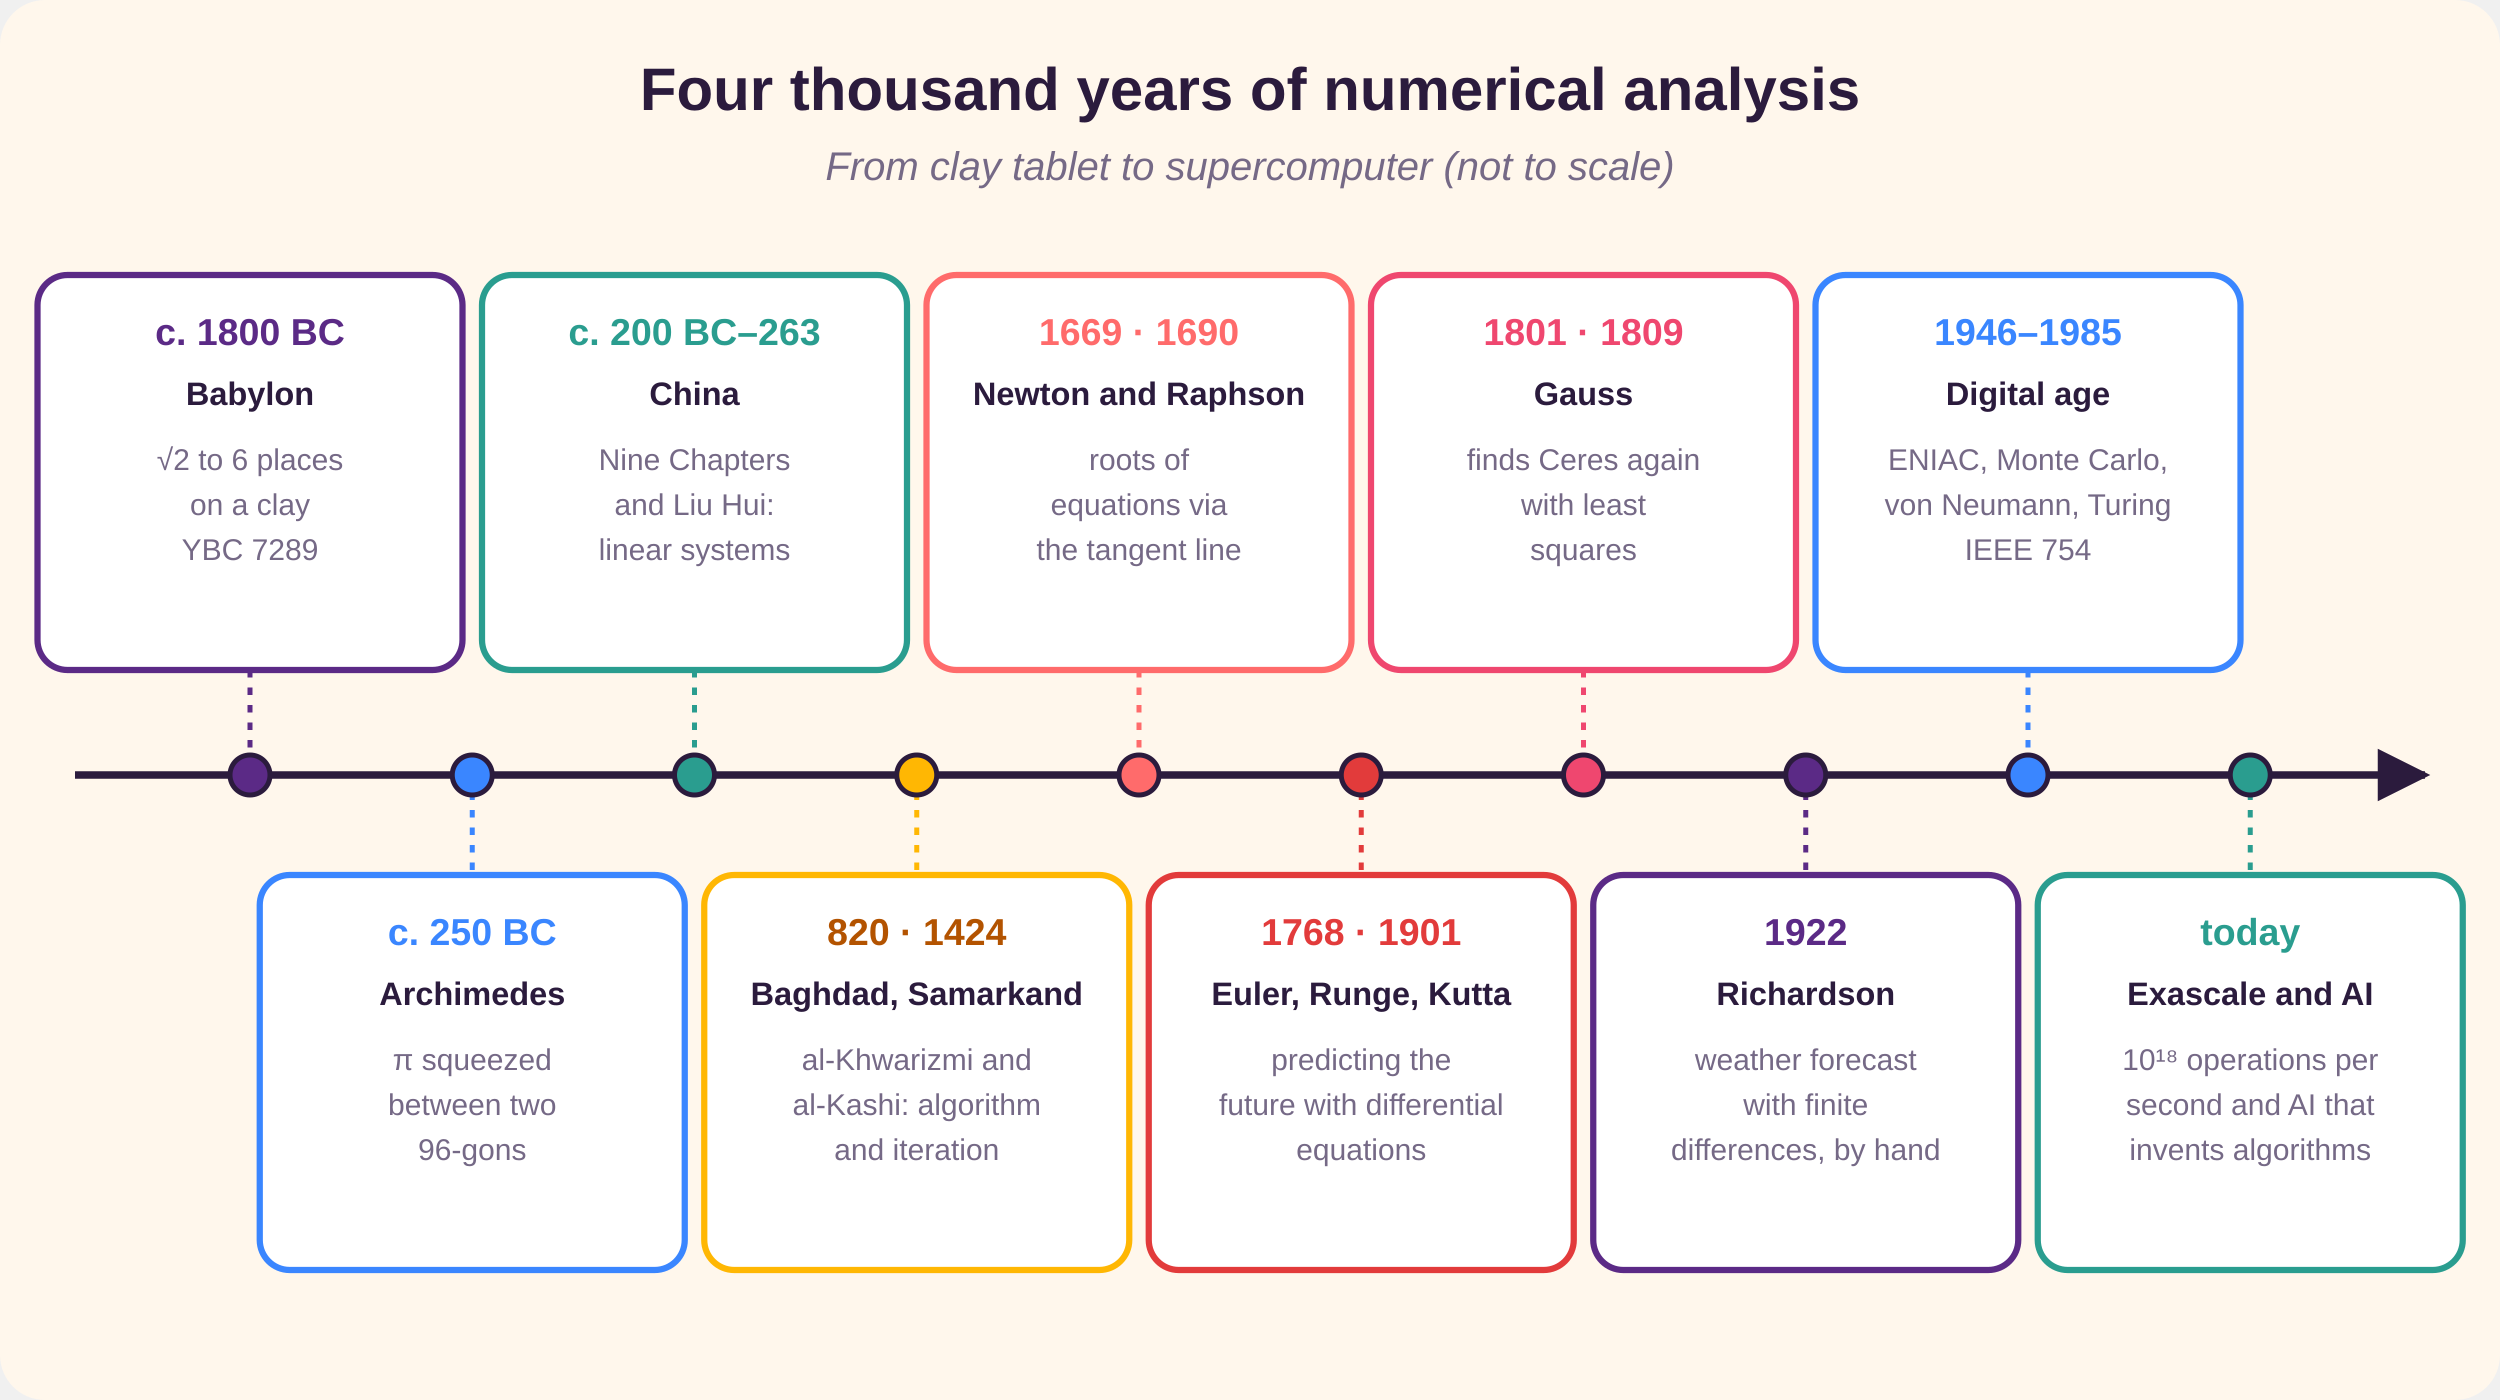
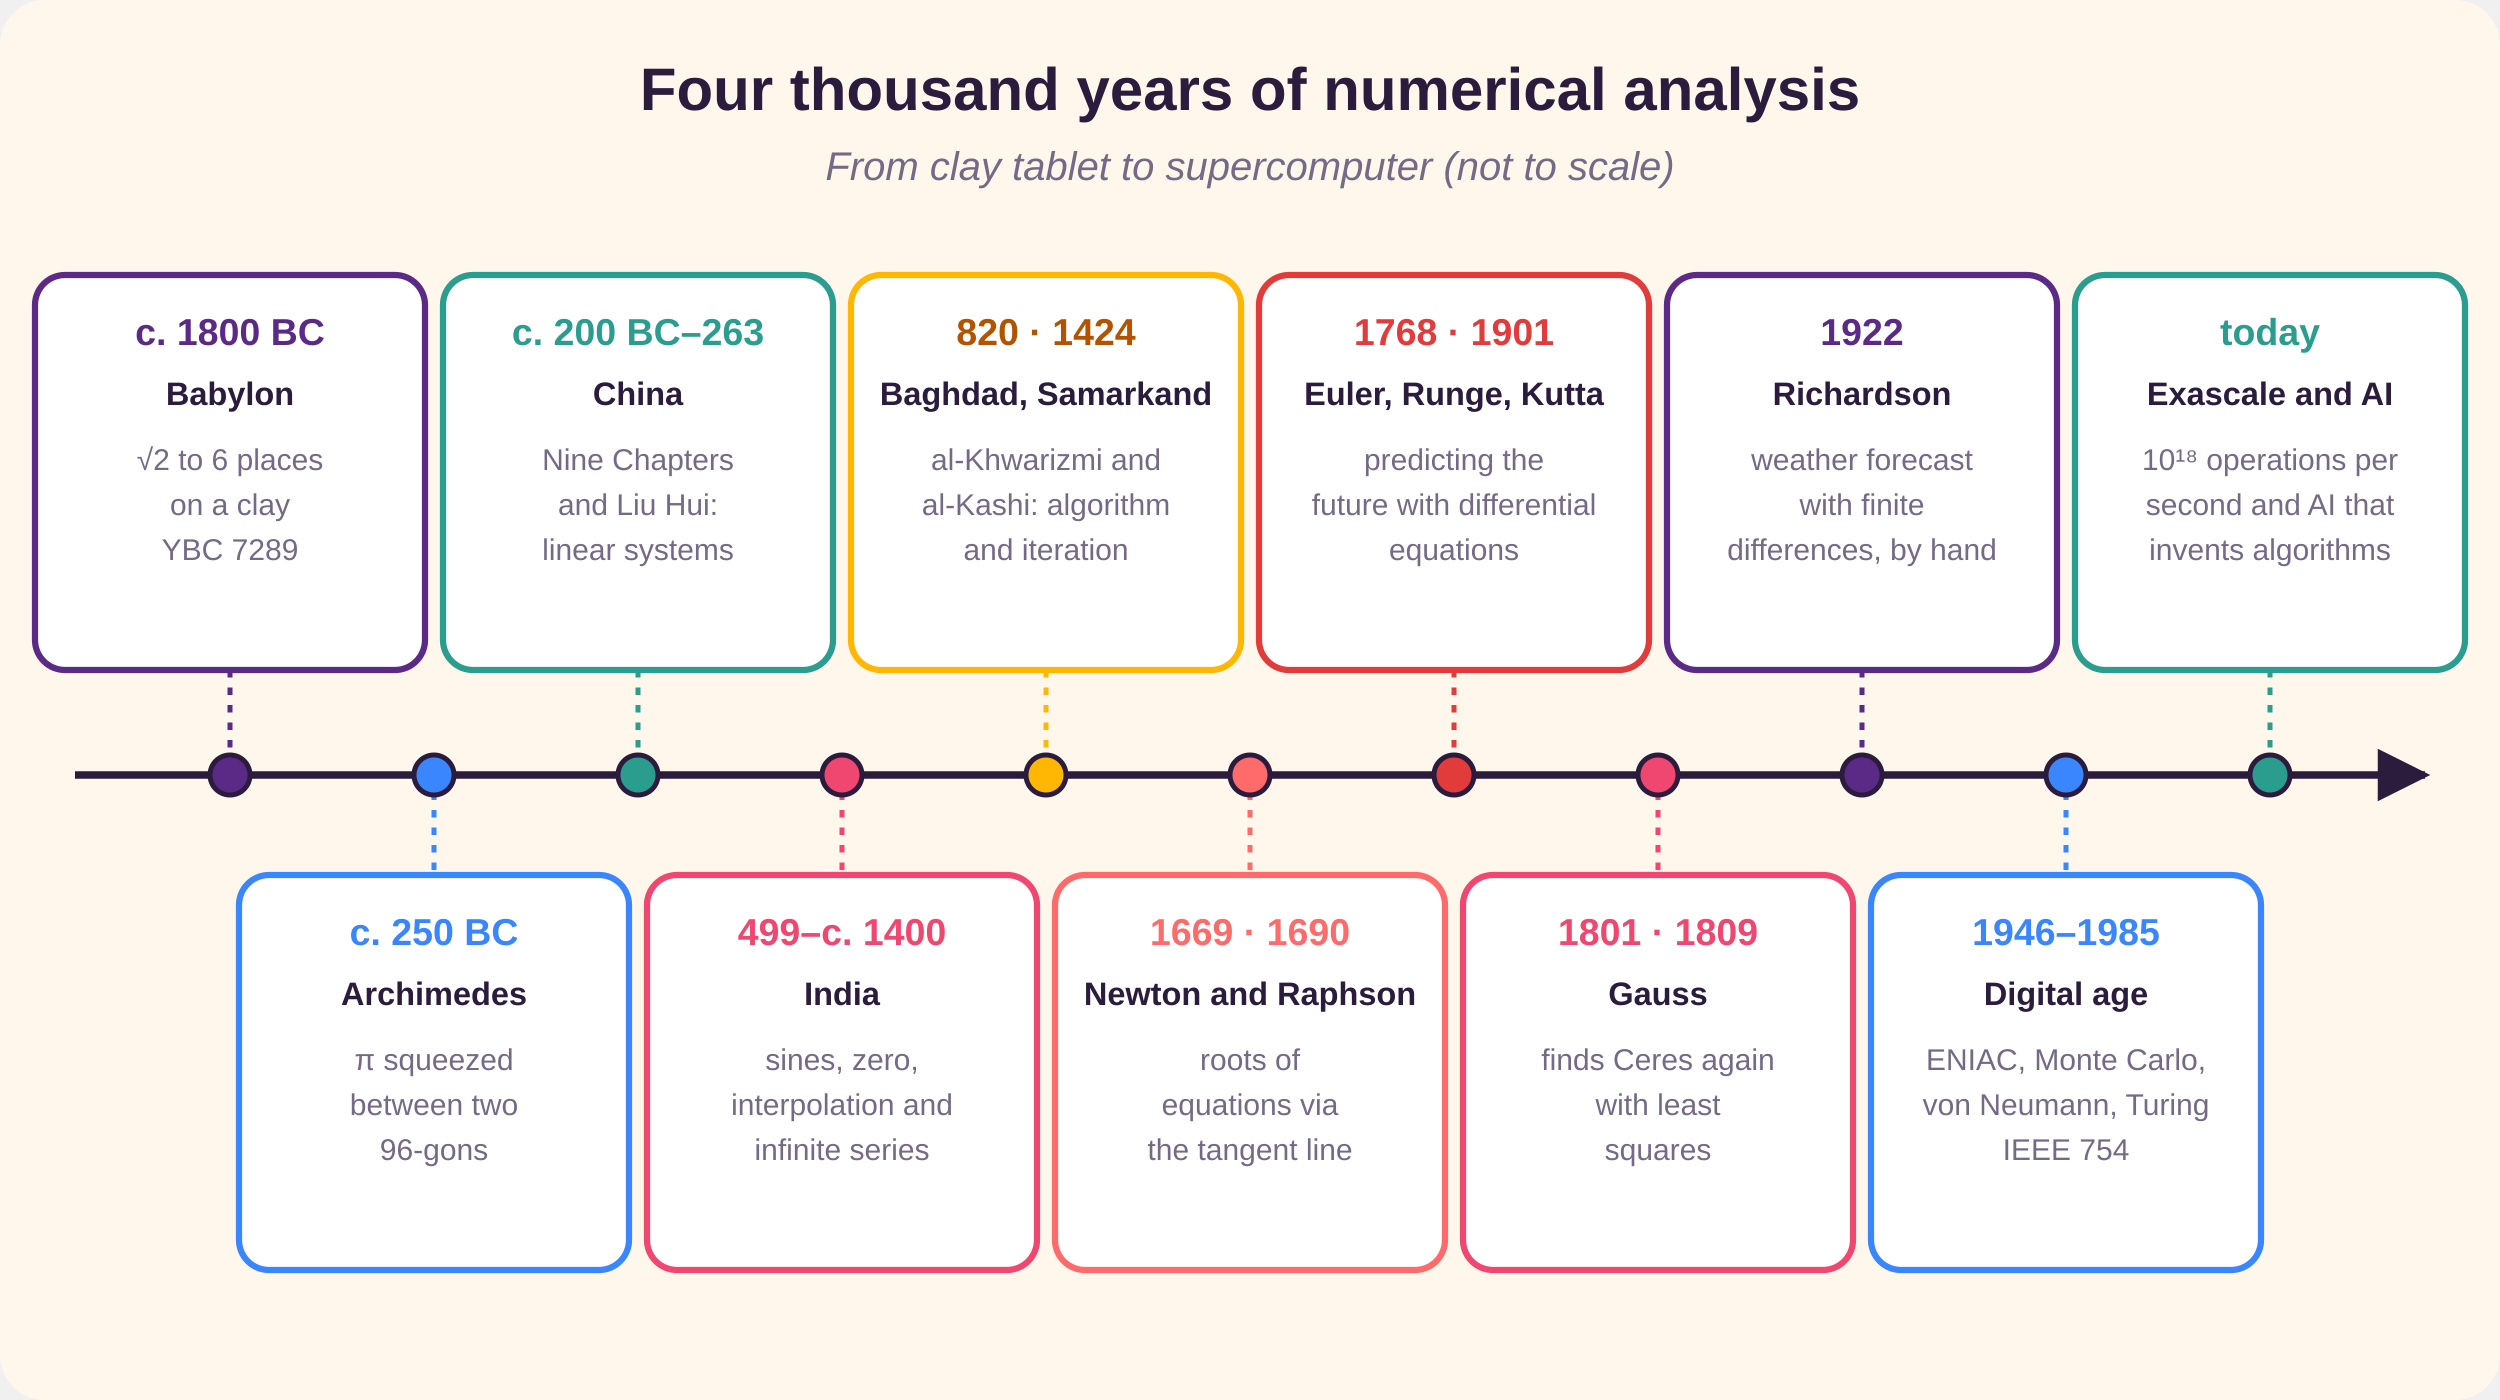
<svg xmlns="http://www.w3.org/2000/svg" viewBox="0 0 1000 560" role="img" aria-labelledby="t d" lang="en" font-family="'Trebuchet MS', 'Segoe UI', 'Helvetica Neue', Arial, sans-serif">
  <defs>
    <marker id="ar" viewBox="0 0 10 10" refX="9" refY="5" markerWidth="7" markerHeight="7" orient="auto-start-reverse">
      <path d="M0 0 L10 5 L0 10 z" fill="#2B1B3D" />
    </marker>
    <marker id="ap" viewBox="0 0 10 10" refX="9" refY="5" markerWidth="7" markerHeight="7" orient="auto-start-reverse">
      <path d="M0 0 L10 5 L0 10 z" fill="#5B2A86" />
    </marker>
    <marker id="as" viewBox="0 0 10 10" refX="9" refY="5" markerWidth="7" markerHeight="7" orient="auto-start-reverse">
      <path d="M0 0 L10 5 L0 10 z" fill="#3A86FF" />
    </marker>
    <marker id="am" viewBox="0 0 10 10" refX="9" refY="5" markerWidth="7" markerHeight="7" orient="auto-start-reverse">
      <path d="M0 0 L10 5 L0 10 z" fill="#2A9D8F" />
    </marker>
    <marker id="ac" viewBox="0 0 10 10" refX="9" refY="5" markerWidth="7" markerHeight="7" orient="auto-start-reverse">
      <path d="M0 0 L10 5 L0 10 z" fill="#FF6B6B" />
    </marker>
    <marker id="ag" viewBox="0 0 10 10" refX="9" refY="5" markerWidth="7" markerHeight="7" orient="auto-start-reverse">
      <path d="M0 0 L10 5 L0 10 z" fill="#B35300" />
    </marker>
    <marker id="au" viewBox="0 0 10 10" refX="9" refY="5" markerWidth="7" markerHeight="7" orient="auto-start-reverse">
      <path d="M0 0 L10 5 L0 10 z" fill="#756986" />
    </marker>
  </defs>
  <rect width="1000" height="560" rx="18" fill="#FFF7EC" />
  <text x="500" y="44" font-size="24" fill="#2B1B3D" text-anchor="middle" font-weight="700">Four thousand years of numerical analysis</text>
  <text x="500" y="72" font-size="16" fill="#756986" text-anchor="middle" font-style="italic">From clay tablet to supercomputer (not to scale)</text>
  <line x1="30" y1="310" x2="970" y2="310" stroke="#2B1B3D" stroke-width="3" marker-end="url(#ar)" />
-   <line x1="100" y1="268" x2="100" y2="310" stroke="#5B2A86" stroke-width="2" stroke-dasharray="3 4" />
-   <circle cx="100" cy="310" r="8" fill="#5B2A86" stroke="#2B1B3D" stroke-width="2" />
-   <rect x="15" y="110" width="170" height="158" rx="12" fill="#FFFFFF" stroke="#5B2A86" stroke-width="2.5" />
-   <text x="100" y="138" font-size="15" fill="#5B2A86" text-anchor="middle" font-weight="700">c. 1800 BC</text>
-   <text x="100" y="162" font-size="13" fill="#2B1B3D" text-anchor="middle" font-weight="700">Babylon</text>
-   <text x="100" y="188" font-size="12" fill="#756986" text-anchor="middle">√2 to 6 places</text>
-   <text x="100" y="206" font-size="12" fill="#756986" text-anchor="middle">on a clay</text>
-   <text x="100" y="224" font-size="12" fill="#756986" text-anchor="middle">YBC 7289</text>
-   <line x1="188.9" y1="310" x2="188.9" y2="350" stroke="#3A86FF" stroke-width="2" stroke-dasharray="3 4" />
-   <circle cx="188.9" cy="310" r="8" fill="#3A86FF" stroke="#2B1B3D" stroke-width="2" />
-   <rect x="103.9" y="350" width="170" height="158" rx="12" fill="#FFFFFF" stroke="#3A86FF" stroke-width="2.5" />
-   <text x="188.9" y="378" font-size="15" fill="#3A86FF" text-anchor="middle" font-weight="700">c. 250 BC</text>
-   <text x="188.9" y="402" font-size="13" fill="#2B1B3D" text-anchor="middle" font-weight="700">Archimedes</text>
-   <text x="188.9" y="428" font-size="12" fill="#756986" text-anchor="middle">π squeezed</text>
-   <text x="188.9" y="446" font-size="12" fill="#756986" text-anchor="middle">between two</text>
-   <text x="188.9" y="464" font-size="12" fill="#756986" text-anchor="middle">96-gons</text>
-   <line x1="277.8" y1="268" x2="277.8" y2="310" stroke="#2A9D8F" stroke-width="2" stroke-dasharray="3 4" />
-   <circle cx="277.8" cy="310" r="8" fill="#2A9D8F" stroke="#2B1B3D" stroke-width="2" />
-   <rect x="192.8" y="110" width="170" height="158" rx="12" fill="#FFFFFF" stroke="#2A9D8F" stroke-width="2.5" />
-   <text x="277.8" y="138" font-size="15" fill="#2A9D8F" text-anchor="middle" font-weight="700">c. 200 BC–263</text>
-   <text x="277.8" y="162" font-size="13" fill="#2B1B3D" text-anchor="middle" font-weight="700">China</text>
-   <text x="277.8" y="188" font-size="12" fill="#756986" text-anchor="middle">Nine Chapters</text>
-   <text x="277.8" y="206" font-size="12" fill="#756986" text-anchor="middle">and Liu Hui:</text>
-   <text x="277.8" y="224" font-size="12" fill="#756986" text-anchor="middle">linear systems</text>
-   <line x1="366.7" y1="310" x2="366.7" y2="350" stroke="#FFB703" stroke-width="2" stroke-dasharray="3 4" />
-   <circle cx="366.7" cy="310" r="8" fill="#FFB703" stroke="#2B1B3D" stroke-width="2" />
-   <rect x="281.7" y="350" width="170" height="158" rx="12" fill="#FFFFFF" stroke="#FFB703" stroke-width="2.5" />
-   <text x="366.7" y="378" font-size="15" fill="#B35300" text-anchor="middle" font-weight="700">820 · 1424</text>
-   <text x="366.7" y="402" font-size="13" fill="#2B1B3D" text-anchor="middle" font-weight="700">Baghdad, Samarkand</text>
-   <text x="366.7" y="428" font-size="12" fill="#756986" text-anchor="middle">al-Khwarizmi and</text>
-   <text x="366.7" y="446" font-size="12" fill="#756986" text-anchor="middle">al-Kashi: algorithm</text>
-   <text x="366.7" y="464" font-size="12" fill="#756986" text-anchor="middle">and iteration</text>
-   <line x1="455.6" y1="268" x2="455.6" y2="310" stroke="#FF6B6B" stroke-width="2" stroke-dasharray="3 4" />
-   <circle cx="455.6" cy="310" r="8" fill="#FF6B6B" stroke="#2B1B3D" stroke-width="2" />
-   <rect x="370.6" y="110" width="170" height="158" rx="12" fill="#FFFFFF" stroke="#FF6B6B" stroke-width="2.5" />
-   <text x="455.6" y="138" font-size="15" fill="#FF6B6B" text-anchor="middle" font-weight="700">1669 · 1690</text>
-   <text x="455.6" y="162" font-size="13" fill="#2B1B3D" text-anchor="middle" font-weight="700">Newton and Raphson</text>
-   <text x="455.6" y="188" font-size="12" fill="#756986" text-anchor="middle">roots of</text>
-   <text x="455.6" y="206" font-size="12" fill="#756986" text-anchor="middle">equations via</text>
-   <text x="455.6" y="224" font-size="12" fill="#756986" text-anchor="middle">the tangent line</text>
-   <line x1="544.5" y1="310" x2="544.5" y2="350" stroke="#E23B3B" stroke-width="2" stroke-dasharray="3 4" />
-   <circle cx="544.5" cy="310" r="8" fill="#E23B3B" stroke="#2B1B3D" stroke-width="2" />
-   <rect x="459.5" y="350" width="170" height="158" rx="12" fill="#FFFFFF" stroke="#E23B3B" stroke-width="2.5" />
-   <text x="544.5" y="378" font-size="15" fill="#E23B3B" text-anchor="middle" font-weight="700">1768 · 1901</text>
-   <text x="544.5" y="402" font-size="13" fill="#2B1B3D" text-anchor="middle" font-weight="700">Euler, Runge, Kutta</text>
-   <text x="544.5" y="428" font-size="12" fill="#756986" text-anchor="middle">predicting the</text>
-   <text x="544.5" y="446" font-size="12" fill="#756986" text-anchor="middle">future with differential</text>
-   <text x="544.5" y="464" font-size="12" fill="#756986" text-anchor="middle">equations</text>
-   <line x1="633.4" y1="268" x2="633.4" y2="310" stroke="#EF476F" stroke-width="2" stroke-dasharray="3 4" />
-   <circle cx="633.4" cy="310" r="8" fill="#EF476F" stroke="#2B1B3D" stroke-width="2" />
-   <rect x="548.4" y="110" width="170" height="158" rx="12" fill="#FFFFFF" stroke="#EF476F" stroke-width="2.5" />
-   <text x="633.4" y="138" font-size="15" fill="#EF476F" text-anchor="middle" font-weight="700">1801 · 1809</text>
-   <text x="633.4" y="162" font-size="13" fill="#2B1B3D" text-anchor="middle" font-weight="700">Gauss</text>
-   <text x="633.4" y="188" font-size="12" fill="#756986" text-anchor="middle">finds Ceres again</text>
-   <text x="633.4" y="206" font-size="12" fill="#756986" text-anchor="middle">with least</text>
-   <text x="633.4" y="224" font-size="12" fill="#756986" text-anchor="middle">squares</text>
-   <line x1="722.3" y1="310" x2="722.3" y2="350" stroke="#5B2A86" stroke-width="2" stroke-dasharray="3 4" />
-   <circle cx="722.3" cy="310" r="8" fill="#5B2A86" stroke="#2B1B3D" stroke-width="2" />
-   <rect x="637.3" y="350" width="170" height="158" rx="12" fill="#FFFFFF" stroke="#5B2A86" stroke-width="2.5" />
-   <text x="722.3" y="378" font-size="15" fill="#5B2A86" text-anchor="middle" font-weight="700">1922</text>
-   <text x="722.3" y="402" font-size="13" fill="#2B1B3D" text-anchor="middle" font-weight="700">Richardson</text>
-   <text x="722.3" y="428" font-size="12" fill="#756986" text-anchor="middle">weather forecast</text>
-   <text x="722.3" y="446" font-size="12" fill="#756986" text-anchor="middle">with finite</text>
-   <text x="722.3" y="464" font-size="12" fill="#756986" text-anchor="middle">differences, by hand</text>
-   <line x1="811.2" y1="268" x2="811.2" y2="310" stroke="#3A86FF" stroke-width="2" stroke-dasharray="3 4" />
-   <circle cx="811.2" cy="310" r="8" fill="#3A86FF" stroke="#2B1B3D" stroke-width="2" />
-   <rect x="726.2" y="110" width="170" height="158" rx="12" fill="#FFFFFF" stroke="#3A86FF" stroke-width="2.5" />
-   <text x="811.2" y="138" font-size="15" fill="#3A86FF" text-anchor="middle" font-weight="700">1946–1985</text>
-   <text x="811.2" y="162" font-size="13" fill="#2B1B3D" text-anchor="middle" font-weight="700">Digital age</text>
-   <text x="811.2" y="188" font-size="12" fill="#756986" text-anchor="middle">ENIAC, Monte Carlo,</text>
-   <text x="811.2" y="206" font-size="12" fill="#756986" text-anchor="middle">von Neumann, Turing</text>
-   <text x="811.2" y="224" font-size="12" fill="#756986" text-anchor="middle">IEEE 754</text>
-   <line x1="900.1" y1="310" x2="900.1" y2="350" stroke="#2A9D8F" stroke-width="2" stroke-dasharray="3 4" />
-   <circle cx="900.1" cy="310" r="8" fill="#2A9D8F" stroke="#2B1B3D" stroke-width="2" />
-   <rect x="815.1" y="350" width="170" height="158" rx="12" fill="#FFFFFF" stroke="#2A9D8F" stroke-width="2.5" />
-   <text x="900.1" y="378" font-size="15" fill="#2A9D8F" text-anchor="middle" font-weight="700">today</text>
-   <text x="900.1" y="402" font-size="13" fill="#2B1B3D" text-anchor="middle" font-weight="700">Exascale and AI</text>
-   <text x="900.1" y="428" font-size="12" fill="#756986" text-anchor="middle">10¹⁸ operations per</text>
-   <text x="900.1" y="446" font-size="12" fill="#756986" text-anchor="middle">second and AI that</text>
-   <text x="900.1" y="464" font-size="12" fill="#756986" text-anchor="middle">invents algorithms</text>
+   <line x1="92" y1="268" x2="92" y2="310" stroke="#5B2A86" stroke-width="2" stroke-dasharray="3 4" />
+   <circle cx="92" cy="310" r="8" fill="#5B2A86" stroke="#2B1B3D" stroke-width="2" />
+   <rect x="14" y="110" width="156" height="158" rx="12" fill="#FFFFFF" stroke="#5B2A86" stroke-width="2.5" />
+   <text x="92" y="138" font-size="15" fill="#5B2A86" text-anchor="middle" font-weight="700">c. 1800 BC</text>
+   <text x="92" y="162" font-size="13" fill="#2B1B3D" text-anchor="middle" font-weight="700">Babylon</text>
+   <text x="92" y="188" font-size="12" fill="#756986" text-anchor="middle">√2 to 6 places</text>
+   <text x="92" y="206" font-size="12" fill="#756986" text-anchor="middle">on a clay</text>
+   <text x="92" y="224" font-size="12" fill="#756986" text-anchor="middle">YBC 7289</text>
+   <line x1="173.6" y1="310" x2="173.6" y2="350" stroke="#3A86FF" stroke-width="2" stroke-dasharray="3 4" />
+   <circle cx="173.6" cy="310" r="8" fill="#3A86FF" stroke="#2B1B3D" stroke-width="2" />
+   <rect x="95.6" y="350" width="156" height="158" rx="12" fill="#FFFFFF" stroke="#3A86FF" stroke-width="2.5" />
+   <text x="173.6" y="378" font-size="15" fill="#3A86FF" text-anchor="middle" font-weight="700">c. 250 BC</text>
+   <text x="173.6" y="402" font-size="13" fill="#2B1B3D" text-anchor="middle" font-weight="700">Archimedes</text>
+   <text x="173.6" y="428" font-size="12" fill="#756986" text-anchor="middle">π squeezed</text>
+   <text x="173.6" y="446" font-size="12" fill="#756986" text-anchor="middle">between two</text>
+   <text x="173.6" y="464" font-size="12" fill="#756986" text-anchor="middle">96-gons</text>
+   <line x1="255.2" y1="268" x2="255.2" y2="310" stroke="#2A9D8F" stroke-width="2" stroke-dasharray="3 4" />
+   <circle cx="255.2" cy="310" r="8" fill="#2A9D8F" stroke="#2B1B3D" stroke-width="2" />
+   <rect x="177.2" y="110" width="156" height="158" rx="12" fill="#FFFFFF" stroke="#2A9D8F" stroke-width="2.5" />
+   <text x="255.2" y="138" font-size="15" fill="#2A9D8F" text-anchor="middle" font-weight="700">c. 200 BC–263</text>
+   <text x="255.2" y="162" font-size="13" fill="#2B1B3D" text-anchor="middle" font-weight="700">China</text>
+   <text x="255.2" y="188" font-size="12" fill="#756986" text-anchor="middle">Nine Chapters</text>
+   <text x="255.2" y="206" font-size="12" fill="#756986" text-anchor="middle">and Liu Hui:</text>
+   <text x="255.2" y="224" font-size="12" fill="#756986" text-anchor="middle">linear systems</text>
+   <line x1="336.8" y1="310" x2="336.8" y2="350" stroke="#EF476F" stroke-width="2" stroke-dasharray="3 4" />
+   <circle cx="336.8" cy="310" r="8" fill="#EF476F" stroke="#2B1B3D" stroke-width="2" />
+   <rect x="258.8" y="350" width="156" height="158" rx="12" fill="#FFFFFF" stroke="#EF476F" stroke-width="2.5" />
+   <text x="336.8" y="378" font-size="15" fill="#EF476F" text-anchor="middle" font-weight="700">499–c. 1400</text>
+   <text x="336.8" y="402" font-size="13" fill="#2B1B3D" text-anchor="middle" font-weight="700">India</text>
+   <text x="336.8" y="428" font-size="12" fill="#756986" text-anchor="middle">sines, zero,</text>
+   <text x="336.8" y="446" font-size="12" fill="#756986" text-anchor="middle">interpolation and</text>
+   <text x="336.8" y="464" font-size="12" fill="#756986" text-anchor="middle">infinite series</text>
+   <line x1="418.4" y1="268" x2="418.4" y2="310" stroke="#FFB703" stroke-width="2" stroke-dasharray="3 4" />
+   <circle cx="418.4" cy="310" r="8" fill="#FFB703" stroke="#2B1B3D" stroke-width="2" />
+   <rect x="340.4" y="110" width="156" height="158" rx="12" fill="#FFFFFF" stroke="#FFB703" stroke-width="2.5" />
+   <text x="418.4" y="138" font-size="15" fill="#B35300" text-anchor="middle" font-weight="700">820 · 1424</text>
+   <text x="418.4" y="162" font-size="13" fill="#2B1B3D" text-anchor="middle" font-weight="700">Baghdad, Samarkand</text>
+   <text x="418.4" y="188" font-size="12" fill="#756986" text-anchor="middle">al-Khwarizmi and</text>
+   <text x="418.4" y="206" font-size="12" fill="#756986" text-anchor="middle">al-Kashi: algorithm</text>
+   <text x="418.4" y="224" font-size="12" fill="#756986" text-anchor="middle">and iteration</text>
+   <line x1="500" y1="310" x2="500" y2="350" stroke="#FF6B6B" stroke-width="2" stroke-dasharray="3 4" />
+   <circle cx="500" cy="310" r="8" fill="#FF6B6B" stroke="#2B1B3D" stroke-width="2" />
+   <rect x="422" y="350" width="156" height="158" rx="12" fill="#FFFFFF" stroke="#FF6B6B" stroke-width="2.5" />
+   <text x="500" y="378" font-size="15" fill="#FF6B6B" text-anchor="middle" font-weight="700">1669 · 1690</text>
+   <text x="500" y="402" font-size="13" fill="#2B1B3D" text-anchor="middle" font-weight="700">Newton and Raphson</text>
+   <text x="500" y="428" font-size="12" fill="#756986" text-anchor="middle">roots of</text>
+   <text x="500" y="446" font-size="12" fill="#756986" text-anchor="middle">equations via</text>
+   <text x="500" y="464" font-size="12" fill="#756986" text-anchor="middle">the tangent line</text>
+   <line x1="581.6" y1="268" x2="581.6" y2="310" stroke="#E23B3B" stroke-width="2" stroke-dasharray="3 4" />
+   <circle cx="581.6" cy="310" r="8" fill="#E23B3B" stroke="#2B1B3D" stroke-width="2" />
+   <rect x="503.6" y="110" width="156" height="158" rx="12" fill="#FFFFFF" stroke="#E23B3B" stroke-width="2.5" />
+   <text x="581.6" y="138" font-size="15" fill="#E23B3B" text-anchor="middle" font-weight="700">1768 · 1901</text>
+   <text x="581.6" y="162" font-size="13" fill="#2B1B3D" text-anchor="middle" font-weight="700">Euler, Runge, Kutta</text>
+   <text x="581.6" y="188" font-size="12" fill="#756986" text-anchor="middle">predicting the</text>
+   <text x="581.6" y="206" font-size="12" fill="#756986" text-anchor="middle">future with differential</text>
+   <text x="581.6" y="224" font-size="12" fill="#756986" text-anchor="middle">equations</text>
+   <line x1="663.2" y1="310" x2="663.2" y2="350" stroke="#EF476F" stroke-width="2" stroke-dasharray="3 4" />
+   <circle cx="663.2" cy="310" r="8" fill="#EF476F" stroke="#2B1B3D" stroke-width="2" />
+   <rect x="585.2" y="350" width="156" height="158" rx="12" fill="#FFFFFF" stroke="#EF476F" stroke-width="2.5" />
+   <text x="663.2" y="378" font-size="15" fill="#EF476F" text-anchor="middle" font-weight="700">1801 · 1809</text>
+   <text x="663.2" y="402" font-size="13" fill="#2B1B3D" text-anchor="middle" font-weight="700">Gauss</text>
+   <text x="663.2" y="428" font-size="12" fill="#756986" text-anchor="middle">finds Ceres again</text>
+   <text x="663.2" y="446" font-size="12" fill="#756986" text-anchor="middle">with least</text>
+   <text x="663.2" y="464" font-size="12" fill="#756986" text-anchor="middle">squares</text>
+   <line x1="744.8" y1="268" x2="744.8" y2="310" stroke="#5B2A86" stroke-width="2" stroke-dasharray="3 4" />
+   <circle cx="744.8" cy="310" r="8" fill="#5B2A86" stroke="#2B1B3D" stroke-width="2" />
+   <rect x="666.8" y="110" width="156" height="158" rx="12" fill="#FFFFFF" stroke="#5B2A86" stroke-width="2.5" />
+   <text x="744.8" y="138" font-size="15" fill="#5B2A86" text-anchor="middle" font-weight="700">1922</text>
+   <text x="744.8" y="162" font-size="13" fill="#2B1B3D" text-anchor="middle" font-weight="700">Richardson</text>
+   <text x="744.8" y="188" font-size="12" fill="#756986" text-anchor="middle">weather forecast</text>
+   <text x="744.8" y="206" font-size="12" fill="#756986" text-anchor="middle">with finite</text>
+   <text x="744.8" y="224" font-size="12" fill="#756986" text-anchor="middle">differences, by hand</text>
+   <line x1="826.4" y1="310" x2="826.4" y2="350" stroke="#3A86FF" stroke-width="2" stroke-dasharray="3 4" />
+   <circle cx="826.4" cy="310" r="8" fill="#3A86FF" stroke="#2B1B3D" stroke-width="2" />
+   <rect x="748.4" y="350" width="156" height="158" rx="12" fill="#FFFFFF" stroke="#3A86FF" stroke-width="2.5" />
+   <text x="826.4" y="378" font-size="15" fill="#3A86FF" text-anchor="middle" font-weight="700">1946–1985</text>
+   <text x="826.4" y="402" font-size="13" fill="#2B1B3D" text-anchor="middle" font-weight="700">Digital age</text>
+   <text x="826.4" y="428" font-size="12" fill="#756986" text-anchor="middle">ENIAC, Monte Carlo,</text>
+   <text x="826.4" y="446" font-size="12" fill="#756986" text-anchor="middle">von Neumann, Turing</text>
+   <text x="826.4" y="464" font-size="12" fill="#756986" text-anchor="middle">IEEE 754</text>
+   <line x1="908" y1="268" x2="908" y2="310" stroke="#2A9D8F" stroke-width="2" stroke-dasharray="3 4" />
+   <circle cx="908" cy="310" r="8" fill="#2A9D8F" stroke="#2B1B3D" stroke-width="2" />
+   <rect x="830" y="110" width="156" height="158" rx="12" fill="#FFFFFF" stroke="#2A9D8F" stroke-width="2.5" />
+   <text x="908" y="138" font-size="15" fill="#2A9D8F" text-anchor="middle" font-weight="700">today</text>
+   <text x="908" y="162" font-size="13" fill="#2B1B3D" text-anchor="middle" font-weight="700">Exascale and AI</text>
+   <text x="908" y="188" font-size="12" fill="#756986" text-anchor="middle">10¹⁸ operations per</text>
+   <text x="908" y="206" font-size="12" fill="#756986" text-anchor="middle">second and AI that</text>
+   <text x="908" y="224" font-size="12" fill="#756986" text-anchor="middle">invents algorithms</text>
</svg>
